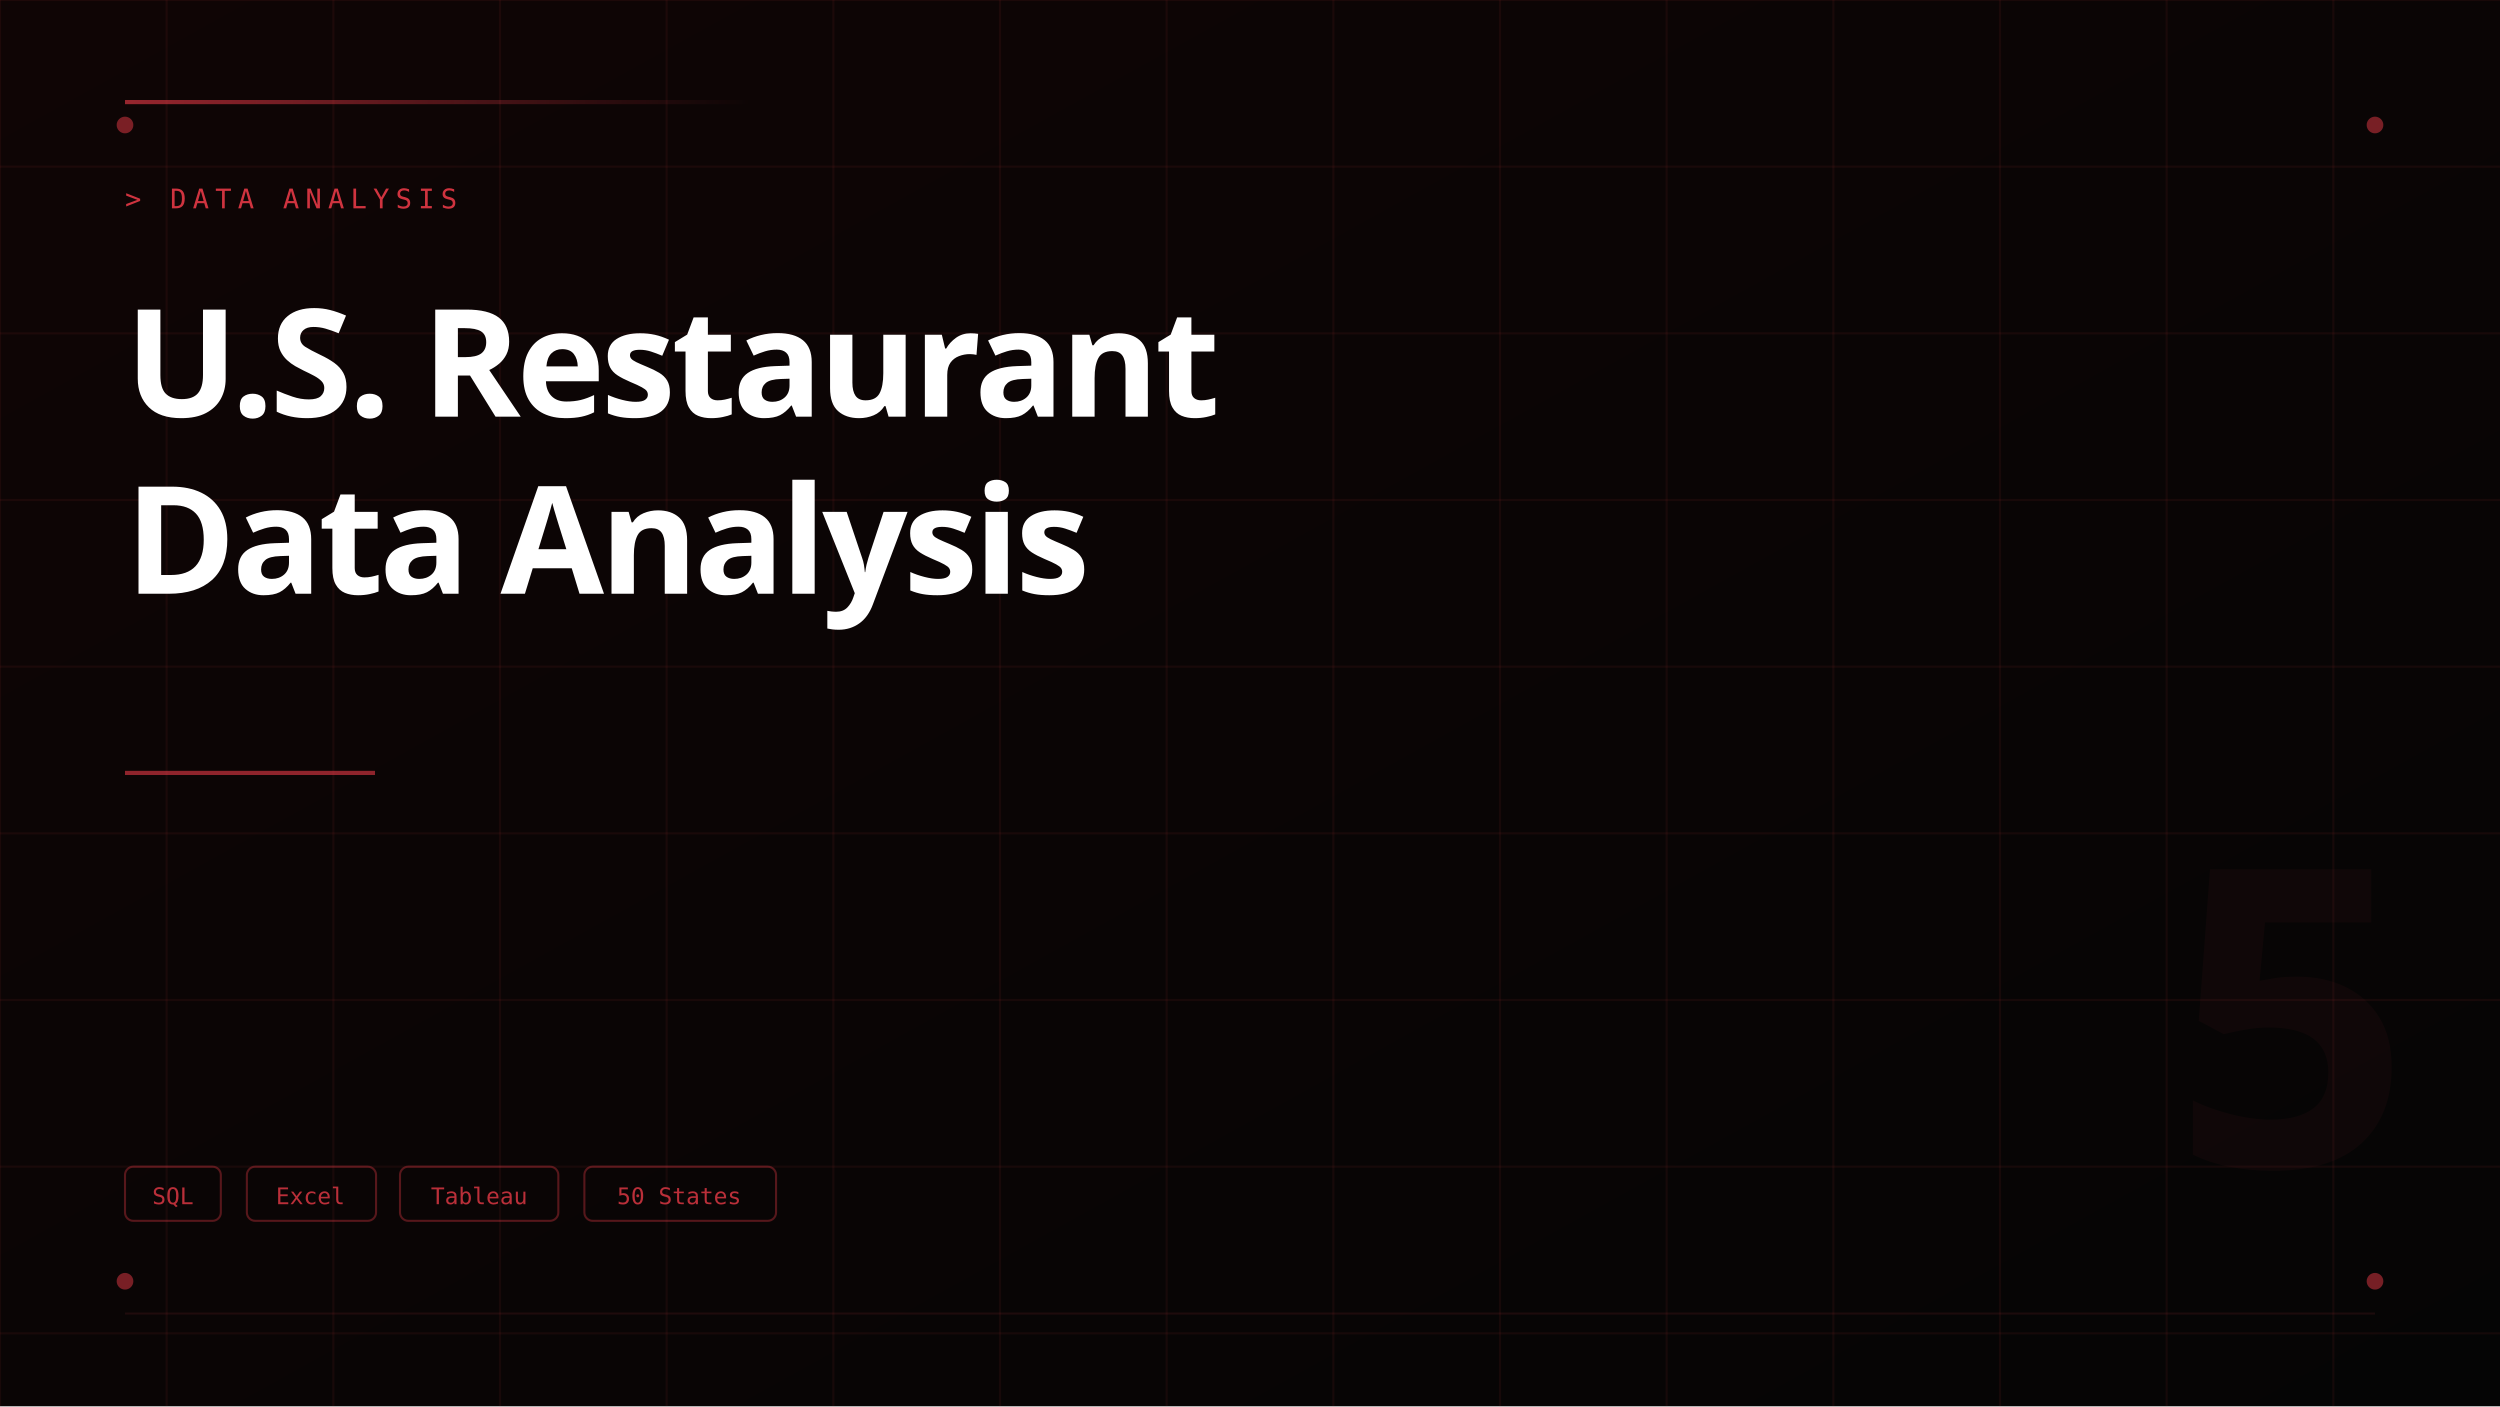
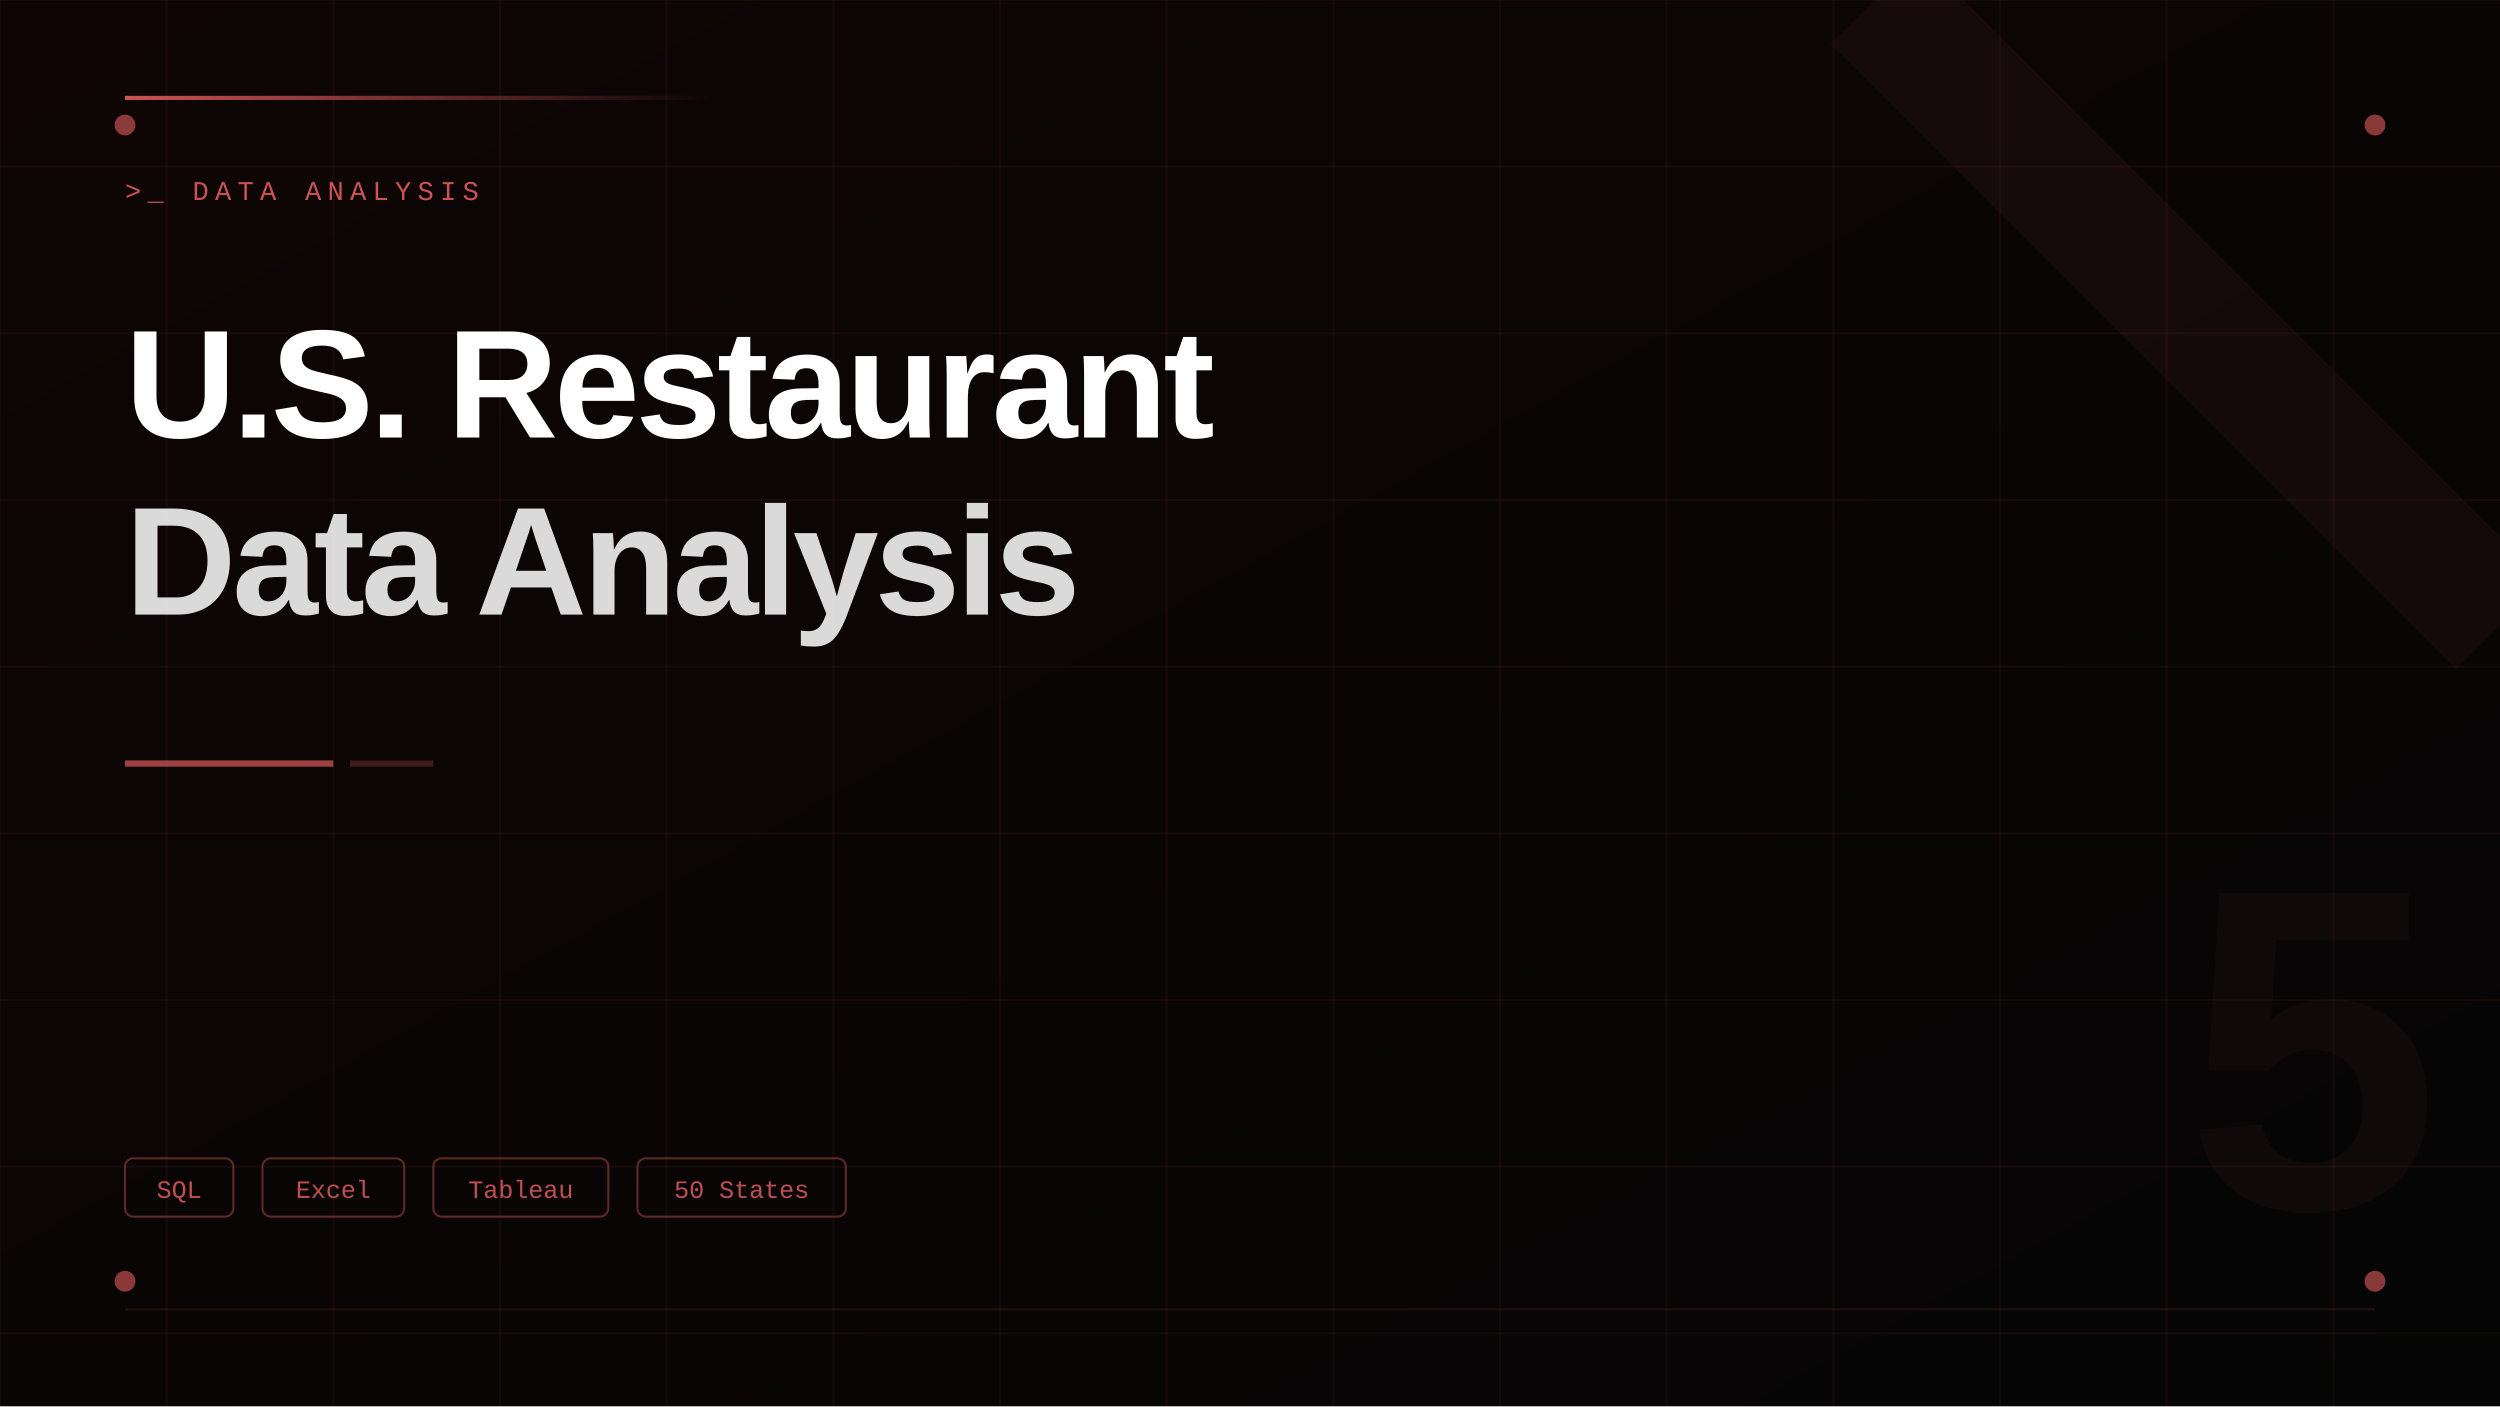
- <svg xmlns="http://www.w3.org/2000/svg" viewBox="0 0 1200 675" width="1200" height="675">
+ <svg xmlns="http://www.w3.org/2000/svg" viewBox="0 0 1200 675">
  <defs>
-     <linearGradient id="bg" x1="0" y1="0" x2="1" y2="1">
+     <linearGradient id="bg5" x1="0" y1="0" x2="1" y2="1">
      <stop offset="0%" stop-color="#0f0505" />
      <stop offset="100%" stop-color="#050505" />
    </linearGradient>
-     <linearGradient id="linefade" x1="0" y1="0" x2="1" y2="0">
-       <stop offset="0%" stop-color="#e63946" stop-opacity="0.9" />
-       <stop offset="100%" stop-color="#e63946" stop-opacity="0" />
+     <linearGradient id="lf5" x1="0" y1="0" x2="1" y2="0">
+       <stop offset="0%" stop-color="#e05c5c" stop-opacity="0.9" />
+       <stop offset="100%" stop-color="#e05c5c" stop-opacity="0" />
    </linearGradient>
  </defs>
-   <rect width="1200" height="675" fill="url(#bg)" />
-   <line x1="0" y1="0" x2="0" y2="675" stroke="rgba(230,57,70,0.07)" stroke-width="1" />
-   <line x1="80" y1="0" x2="80" y2="675" stroke="rgba(230,57,70,0.07)" stroke-width="1" />
-   <line x1="160" y1="0" x2="160" y2="675" stroke="rgba(230,57,70,0.07)" stroke-width="1" />
-   <line x1="240" y1="0" x2="240" y2="675" stroke="rgba(230,57,70,0.07)" stroke-width="1" />
-   <line x1="320" y1="0" x2="320" y2="675" stroke="rgba(230,57,70,0.07)" stroke-width="1" />
-   <line x1="400" y1="0" x2="400" y2="675" stroke="rgba(230,57,70,0.07)" stroke-width="1" />
-   <line x1="480" y1="0" x2="480" y2="675" stroke="rgba(230,57,70,0.07)" stroke-width="1" />
-   <line x1="560" y1="0" x2="560" y2="675" stroke="rgba(230,57,70,0.07)" stroke-width="1" />
-   <line x1="640" y1="0" x2="640" y2="675" stroke="rgba(230,57,70,0.07)" stroke-width="1" />
-   <line x1="720" y1="0" x2="720" y2="675" stroke="rgba(230,57,70,0.07)" stroke-width="1" />
-   <line x1="800" y1="0" x2="800" y2="675" stroke="rgba(230,57,70,0.07)" stroke-width="1" />
-   <line x1="880" y1="0" x2="880" y2="675" stroke="rgba(230,57,70,0.07)" stroke-width="1" />
-   <line x1="960" y1="0" x2="960" y2="675" stroke="rgba(230,57,70,0.07)" stroke-width="1" />
-   <line x1="1040" y1="0" x2="1040" y2="675" stroke="rgba(230,57,70,0.07)" stroke-width="1" />
-   <line x1="1120" y1="0" x2="1120" y2="675" stroke="rgba(230,57,70,0.07)" stroke-width="1" />
-   <line x1="0" y1="0" x2="1200" y2="0" stroke="rgba(230,57,70,0.07)" stroke-width="1" />
-   <line x1="0" y1="80" x2="1200" y2="80" stroke="rgba(230,57,70,0.07)" stroke-width="1" />
-   <line x1="0" y1="160" x2="1200" y2="160" stroke="rgba(230,57,70,0.07)" stroke-width="1" />
-   <line x1="0" y1="240" x2="1200" y2="240" stroke="rgba(230,57,70,0.07)" stroke-width="1" />
-   <line x1="0" y1="320" x2="1200" y2="320" stroke="rgba(230,57,70,0.07)" stroke-width="1" />
-   <line x1="0" y1="400" x2="1200" y2="400" stroke="rgba(230,57,70,0.07)" stroke-width="1" />
-   <line x1="0" y1="480" x2="1200" y2="480" stroke="rgba(230,57,70,0.07)" stroke-width="1" />
-   <line x1="0" y1="560" x2="1200" y2="560" stroke="rgba(230,57,70,0.07)" stroke-width="1" />
-   <line x1="0" y1="640" x2="1200" y2="640" stroke="rgba(230,57,70,0.07)" stroke-width="1" />
-   <circle cx="60" cy="60" r="4" fill="#e63946" opacity="0.5" />
-   <circle cx="1140" cy="60" r="4" fill="#e63946" opacity="0.5" />
-   <circle cx="60" cy="615" r="4" fill="#e63946" opacity="0.5" />
-   <circle cx="1140" cy="615" r="4" fill="#e63946" opacity="0.5" />
-   <rect x="60" y="48" width="300" height="2" fill="url(#linefade)" opacity="0.7" />
-   <text x="60" y="100" font-family="'JetBrains Mono', monospace" font-size="13" fill="#e63946" letter-spacing="3" opacity="0.9">&gt; DATA ANALYSIS</text>
-   <text x="60" y="200" font-family="'Space Grotesk', sans-serif" font-size="72" font-weight="700" fill="#ffffff" letter-spacing="-2">U.S. Restaurant</text>
-   <text x="60" y="285" font-family="'Space Grotesk', sans-serif" font-size="72" font-weight="700" fill="#ffffff" letter-spacing="-2">Data Analysis</text>
-   <rect x="60" y="370" width="120" height="2" fill="#e63946" opacity="0.6" />
-   <rect x="60" y="560" width="46" height="26" rx="4" fill="none" stroke="#e63946" stroke-opacity="0.35" stroke-width="1" />
-   <text x="83" y="578" text-anchor="middle" font-family="'JetBrains Mono', monospace" font-size="11" fill="#e63946" opacity="0.8">SQL</text>
-   <rect x="118.5" y="560" width="62" height="26" rx="4" fill="none" stroke="#e63946" stroke-opacity="0.35" stroke-width="1" />
-   <text x="149" y="578" text-anchor="middle" font-family="'JetBrains Mono', monospace" font-size="11" fill="#e63946" opacity="0.8">Excel</text>
-   <rect x="192.0" y="560" width="76" height="26" rx="4" fill="none" stroke="#e63946" stroke-opacity="0.35" stroke-width="1" />
-   <text x="230" y="578" text-anchor="middle" font-family="'JetBrains Mono', monospace" font-size="11" fill="#e63946" opacity="0.8">Tableau</text>
-   <rect x="280.5" y="560" width="92" height="26" rx="4" fill="none" stroke="#e63946" stroke-opacity="0.35" stroke-width="1" />
-   <text x="326" y="578" text-anchor="middle" font-family="'JetBrains Mono', monospace" font-size="11" fill="#e63946" opacity="0.8">50 States</text>
-   <text x="1100" y="560" font-family="'Space Grotesk', sans-serif" font-size="200" font-weight="700" fill="#e63946" opacity="0.04" text-anchor="middle">5</text>
-   <rect x="60" y="630" width="1080" height="1" fill="#e63946" opacity="0.1" />
+   <rect width="1200" height="675" fill="url(#bg5)" />
+   <line x1="900" y1="0" x2="1200" y2="300" stroke="#e05c5c" stroke-opacity="0.06" stroke-width="60" />
+   <line x1="0" y1="0" x2="0" y2="675" stroke="rgba(224,92,92,0.06)" stroke-width="1" />
+   <line x1="80" y1="0" x2="80" y2="675" stroke="rgba(224,92,92,0.06)" stroke-width="1" />
+   <line x1="160" y1="0" x2="160" y2="675" stroke="rgba(224,92,92,0.06)" stroke-width="1" />
+   <line x1="240" y1="0" x2="240" y2="675" stroke="rgba(224,92,92,0.06)" stroke-width="1" />
+   <line x1="320" y1="0" x2="320" y2="675" stroke="rgba(224,92,92,0.06)" stroke-width="1" />
+   <line x1="400" y1="0" x2="400" y2="675" stroke="rgba(224,92,92,0.06)" stroke-width="1" />
+   <line x1="480" y1="0" x2="480" y2="675" stroke="rgba(224,92,92,0.06)" stroke-width="1" />
+   <line x1="560" y1="0" x2="560" y2="675" stroke="rgba(224,92,92,0.06)" stroke-width="1" />
+   <line x1="640" y1="0" x2="640" y2="675" stroke="rgba(224,92,92,0.06)" stroke-width="1" />
+   <line x1="720" y1="0" x2="720" y2="675" stroke="rgba(224,92,92,0.06)" stroke-width="1" />
+   <line x1="800" y1="0" x2="800" y2="675" stroke="rgba(224,92,92,0.06)" stroke-width="1" />
+   <line x1="880" y1="0" x2="880" y2="675" stroke="rgba(224,92,92,0.06)" stroke-width="1" />
+   <line x1="960" y1="0" x2="960" y2="675" stroke="rgba(224,92,92,0.06)" stroke-width="1" />
+   <line x1="1040" y1="0" x2="1040" y2="675" stroke="rgba(224,92,92,0.06)" stroke-width="1" />
+   <line x1="1120" y1="0" x2="1120" y2="675" stroke="rgba(224,92,92,0.06)" stroke-width="1" />
+   <line x1="0" y1="0" x2="1200" y2="0" stroke="rgba(224,92,92,0.06)" stroke-width="1" />
+   <line x1="0" y1="80" x2="1200" y2="80" stroke="rgba(224,92,92,0.06)" stroke-width="1" />
+   <line x1="0" y1="160" x2="1200" y2="160" stroke="rgba(224,92,92,0.06)" stroke-width="1" />
+   <line x1="0" y1="240" x2="1200" y2="240" stroke="rgba(224,92,92,0.06)" stroke-width="1" />
+   <line x1="0" y1="320" x2="1200" y2="320" stroke="rgba(224,92,92,0.06)" stroke-width="1" />
+   <line x1="0" y1="400" x2="1200" y2="400" stroke="rgba(224,92,92,0.06)" stroke-width="1" />
+   <line x1="0" y1="480" x2="1200" y2="480" stroke="rgba(224,92,92,0.06)" stroke-width="1" />
+   <line x1="0" y1="560" x2="1200" y2="560" stroke="rgba(224,92,92,0.06)" stroke-width="1" />
+   <line x1="0" y1="640" x2="1200" y2="640" stroke="rgba(224,92,92,0.06)" stroke-width="1" />
+   <circle cx="60" cy="60" r="5" fill="#e05c5c" opacity="0.6" />
+   <circle cx="1140" cy="60" r="5" fill="#e05c5c" opacity="0.6" />
+   <circle cx="60" cy="615" r="5" fill="#e05c5c" opacity="0.6" />
+   <circle cx="1140" cy="615" r="5" fill="#e05c5c" opacity="0.6" />
+   <rect x="60" y="46" width="280" height="2" fill="url(#lf5)" />
+   <text x="60" y="96" font-family="'Courier New', Courier, monospace" font-size="13" fill="#e05c5c" letter-spacing="3" opacity="0.9">&gt;_ DATA ANALYSIS</text>
+   <text x="60" y="210" font-family="system-ui, -apple-system, 'Segoe UI', Arial, sans-serif" font-size="74" font-weight="700" fill="#ffffff" letter-spacing="-2">U.S. Restaurant</text>
+   <text x="60" y="295" font-family="system-ui, -apple-system, 'Segoe UI', Arial, sans-serif" font-size="74" font-weight="700" fill="#ffffff" letter-spacing="-2" opacity="0.85">Data Analysis</text>
+   <rect x="60" y="365" width="100" height="3" fill="#e05c5c" opacity="0.7" />
+   <rect x="168" y="365" width="40" height="3" fill="#e05c5c" opacity="0.25" />
+   <rect x="60" y="556" width="52" height="28" rx="4" fill="none" stroke="#e05c5c" stroke-opacity="0.4" stroke-width="1" />
+   <text x="86" y="575" text-anchor="middle" font-family="'Courier New', Courier, monospace" font-size="12" fill="#e05c5c" opacity="0.85">SQL</text>
+   <rect x="126" y="556" width="68" height="28" rx="4" fill="none" stroke="#e05c5c" stroke-opacity="0.4" stroke-width="1" />
+   <text x="160" y="575" text-anchor="middle" font-family="'Courier New', Courier, monospace" font-size="12" fill="#e05c5c" opacity="0.85">Excel</text>
+   <rect x="208" y="556" width="84" height="28" rx="4" fill="none" stroke="#e05c5c" stroke-opacity="0.4" stroke-width="1" />
+   <text x="250" y="575" text-anchor="middle" font-family="'Courier New', Courier, monospace" font-size="12" fill="#e05c5c" opacity="0.85">Tableau</text>
+   <rect x="306" y="556" width="100" height="28" rx="4" fill="none" stroke="#e05c5c" stroke-opacity="0.4" stroke-width="1" />
+   <text x="356" y="575" text-anchor="middle" font-family="'Courier New', Courier, monospace" font-size="12" fill="#e05c5c" opacity="0.85">50 States</text>
+   <text x="1110" y="580" font-family="system-ui, -apple-system, 'Segoe UI', Arial, sans-serif" font-size="220" font-weight="700" fill="#e05c5c" opacity="0.04" text-anchor="middle">5</text>
+   <rect x="60" y="628" width="1080" height="1" fill="#e05c5c" opacity="0.12" />
</svg>
